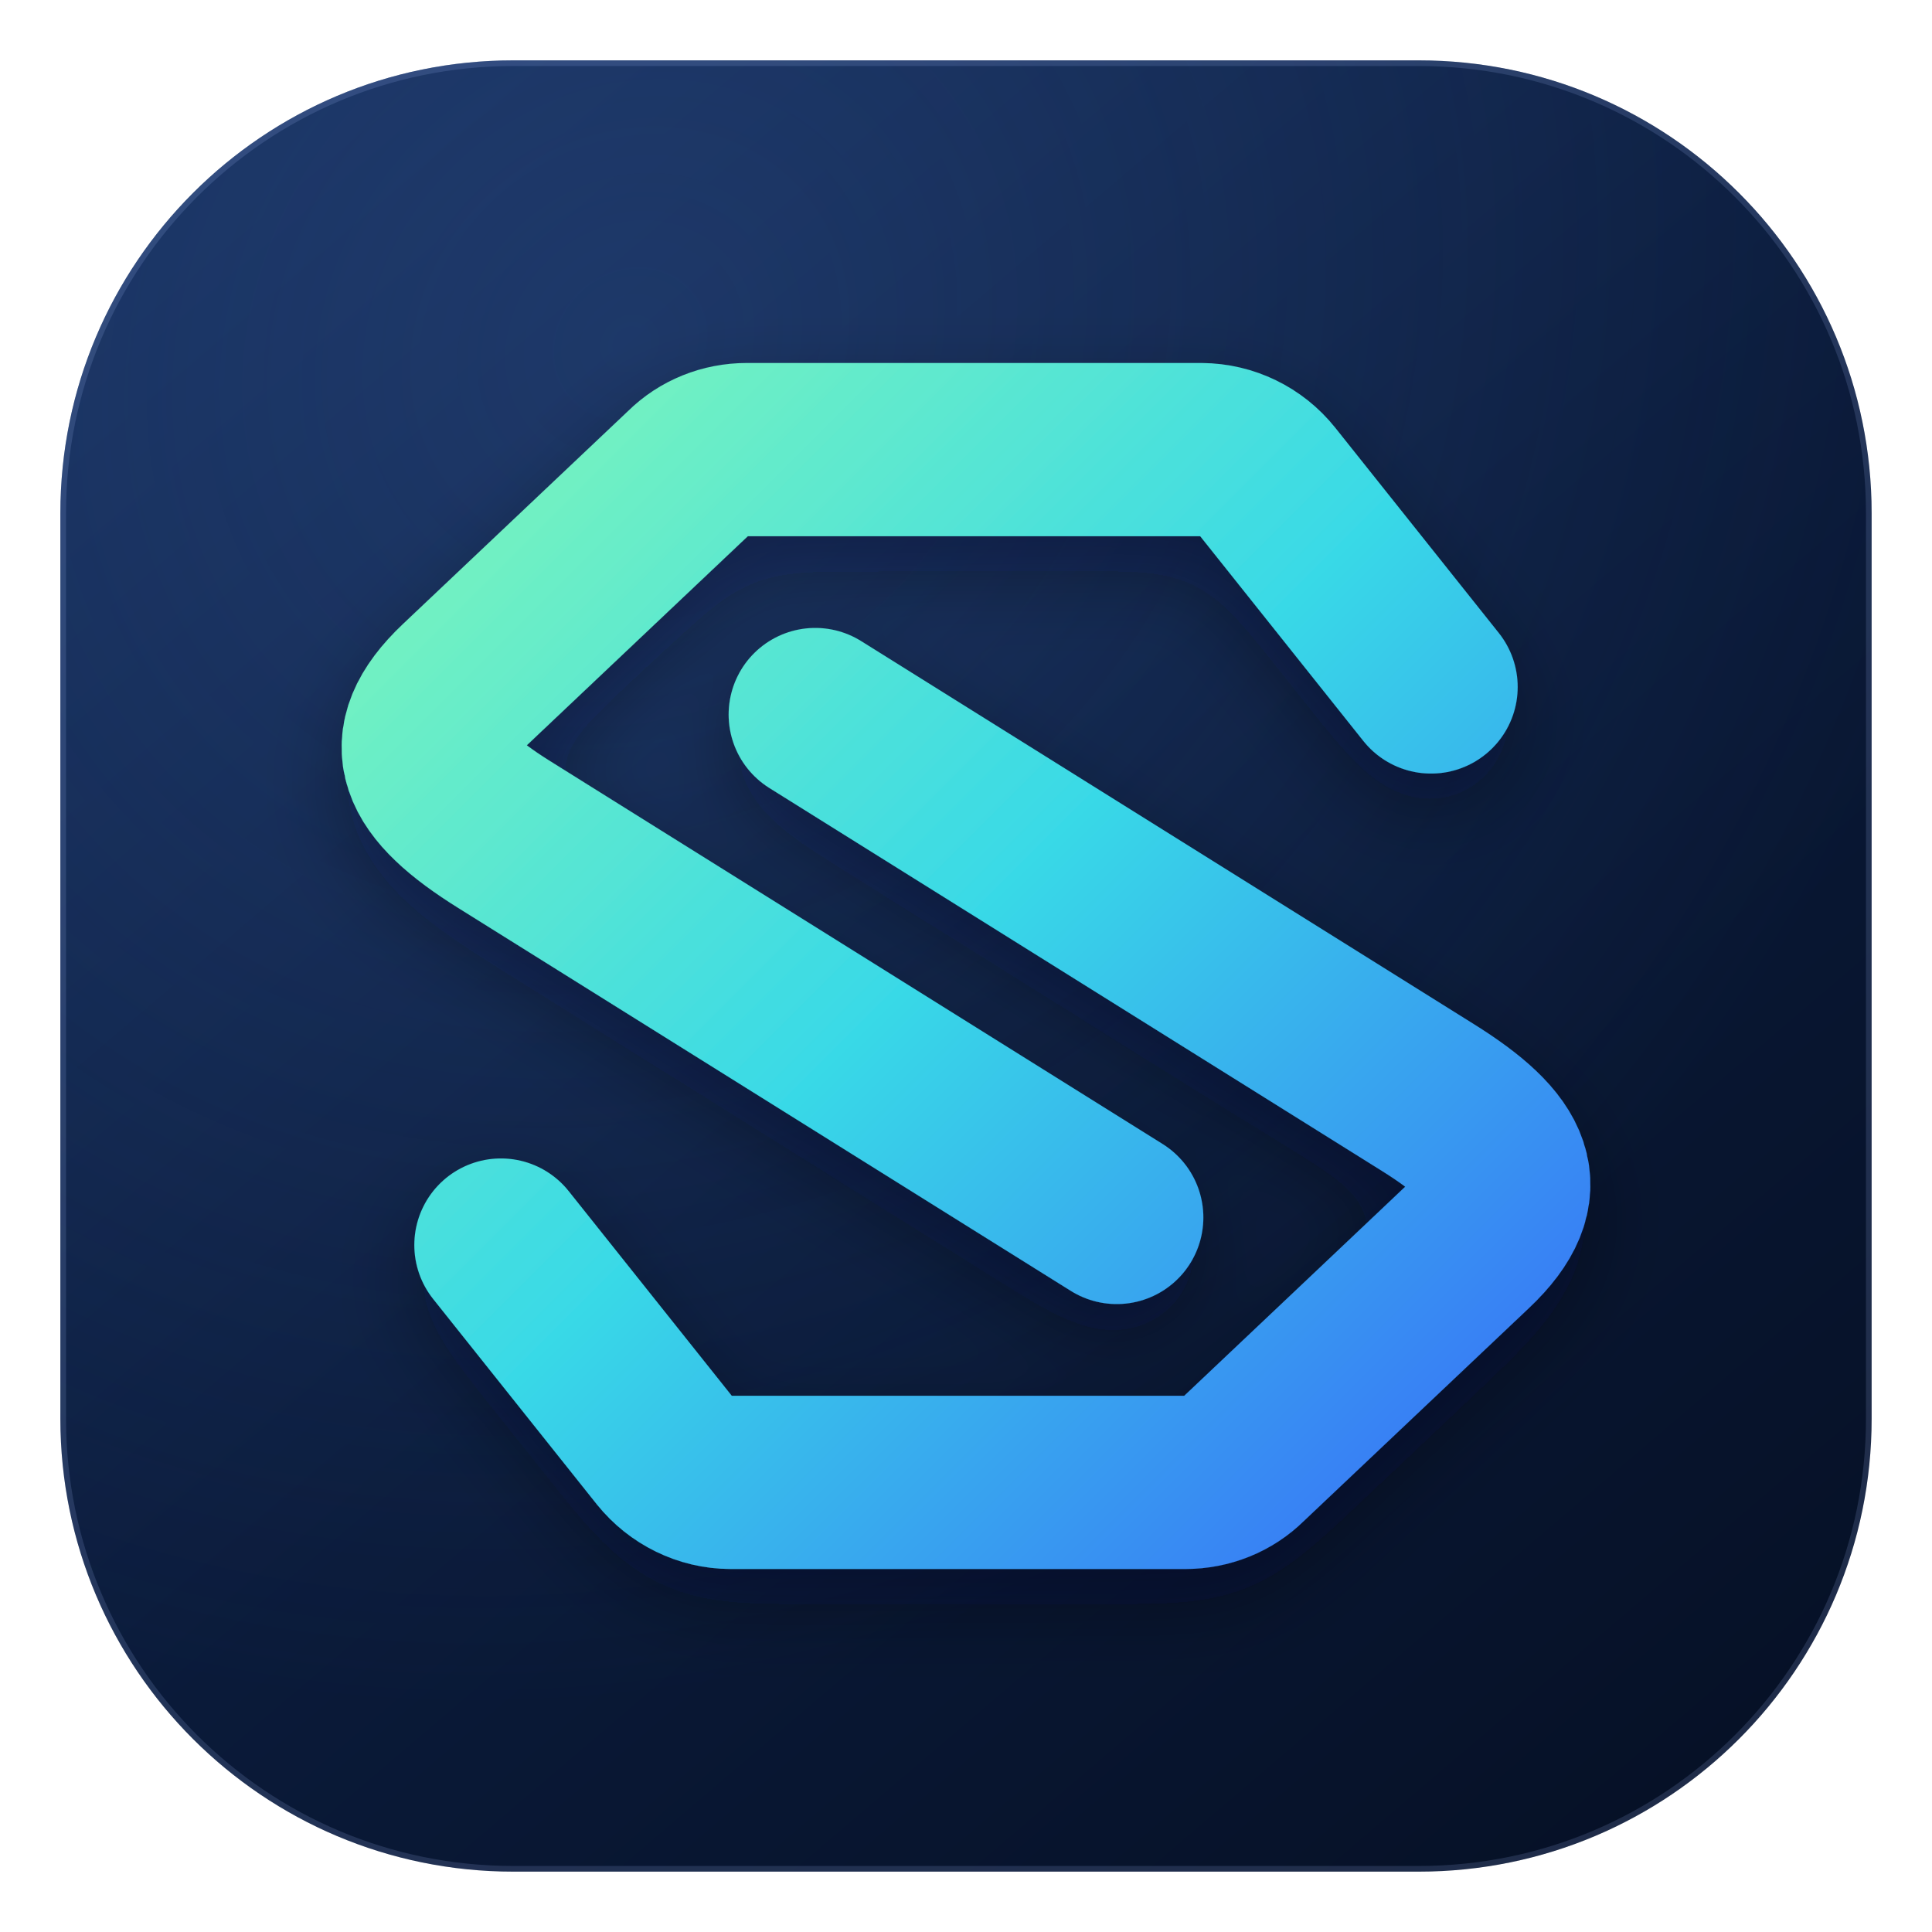
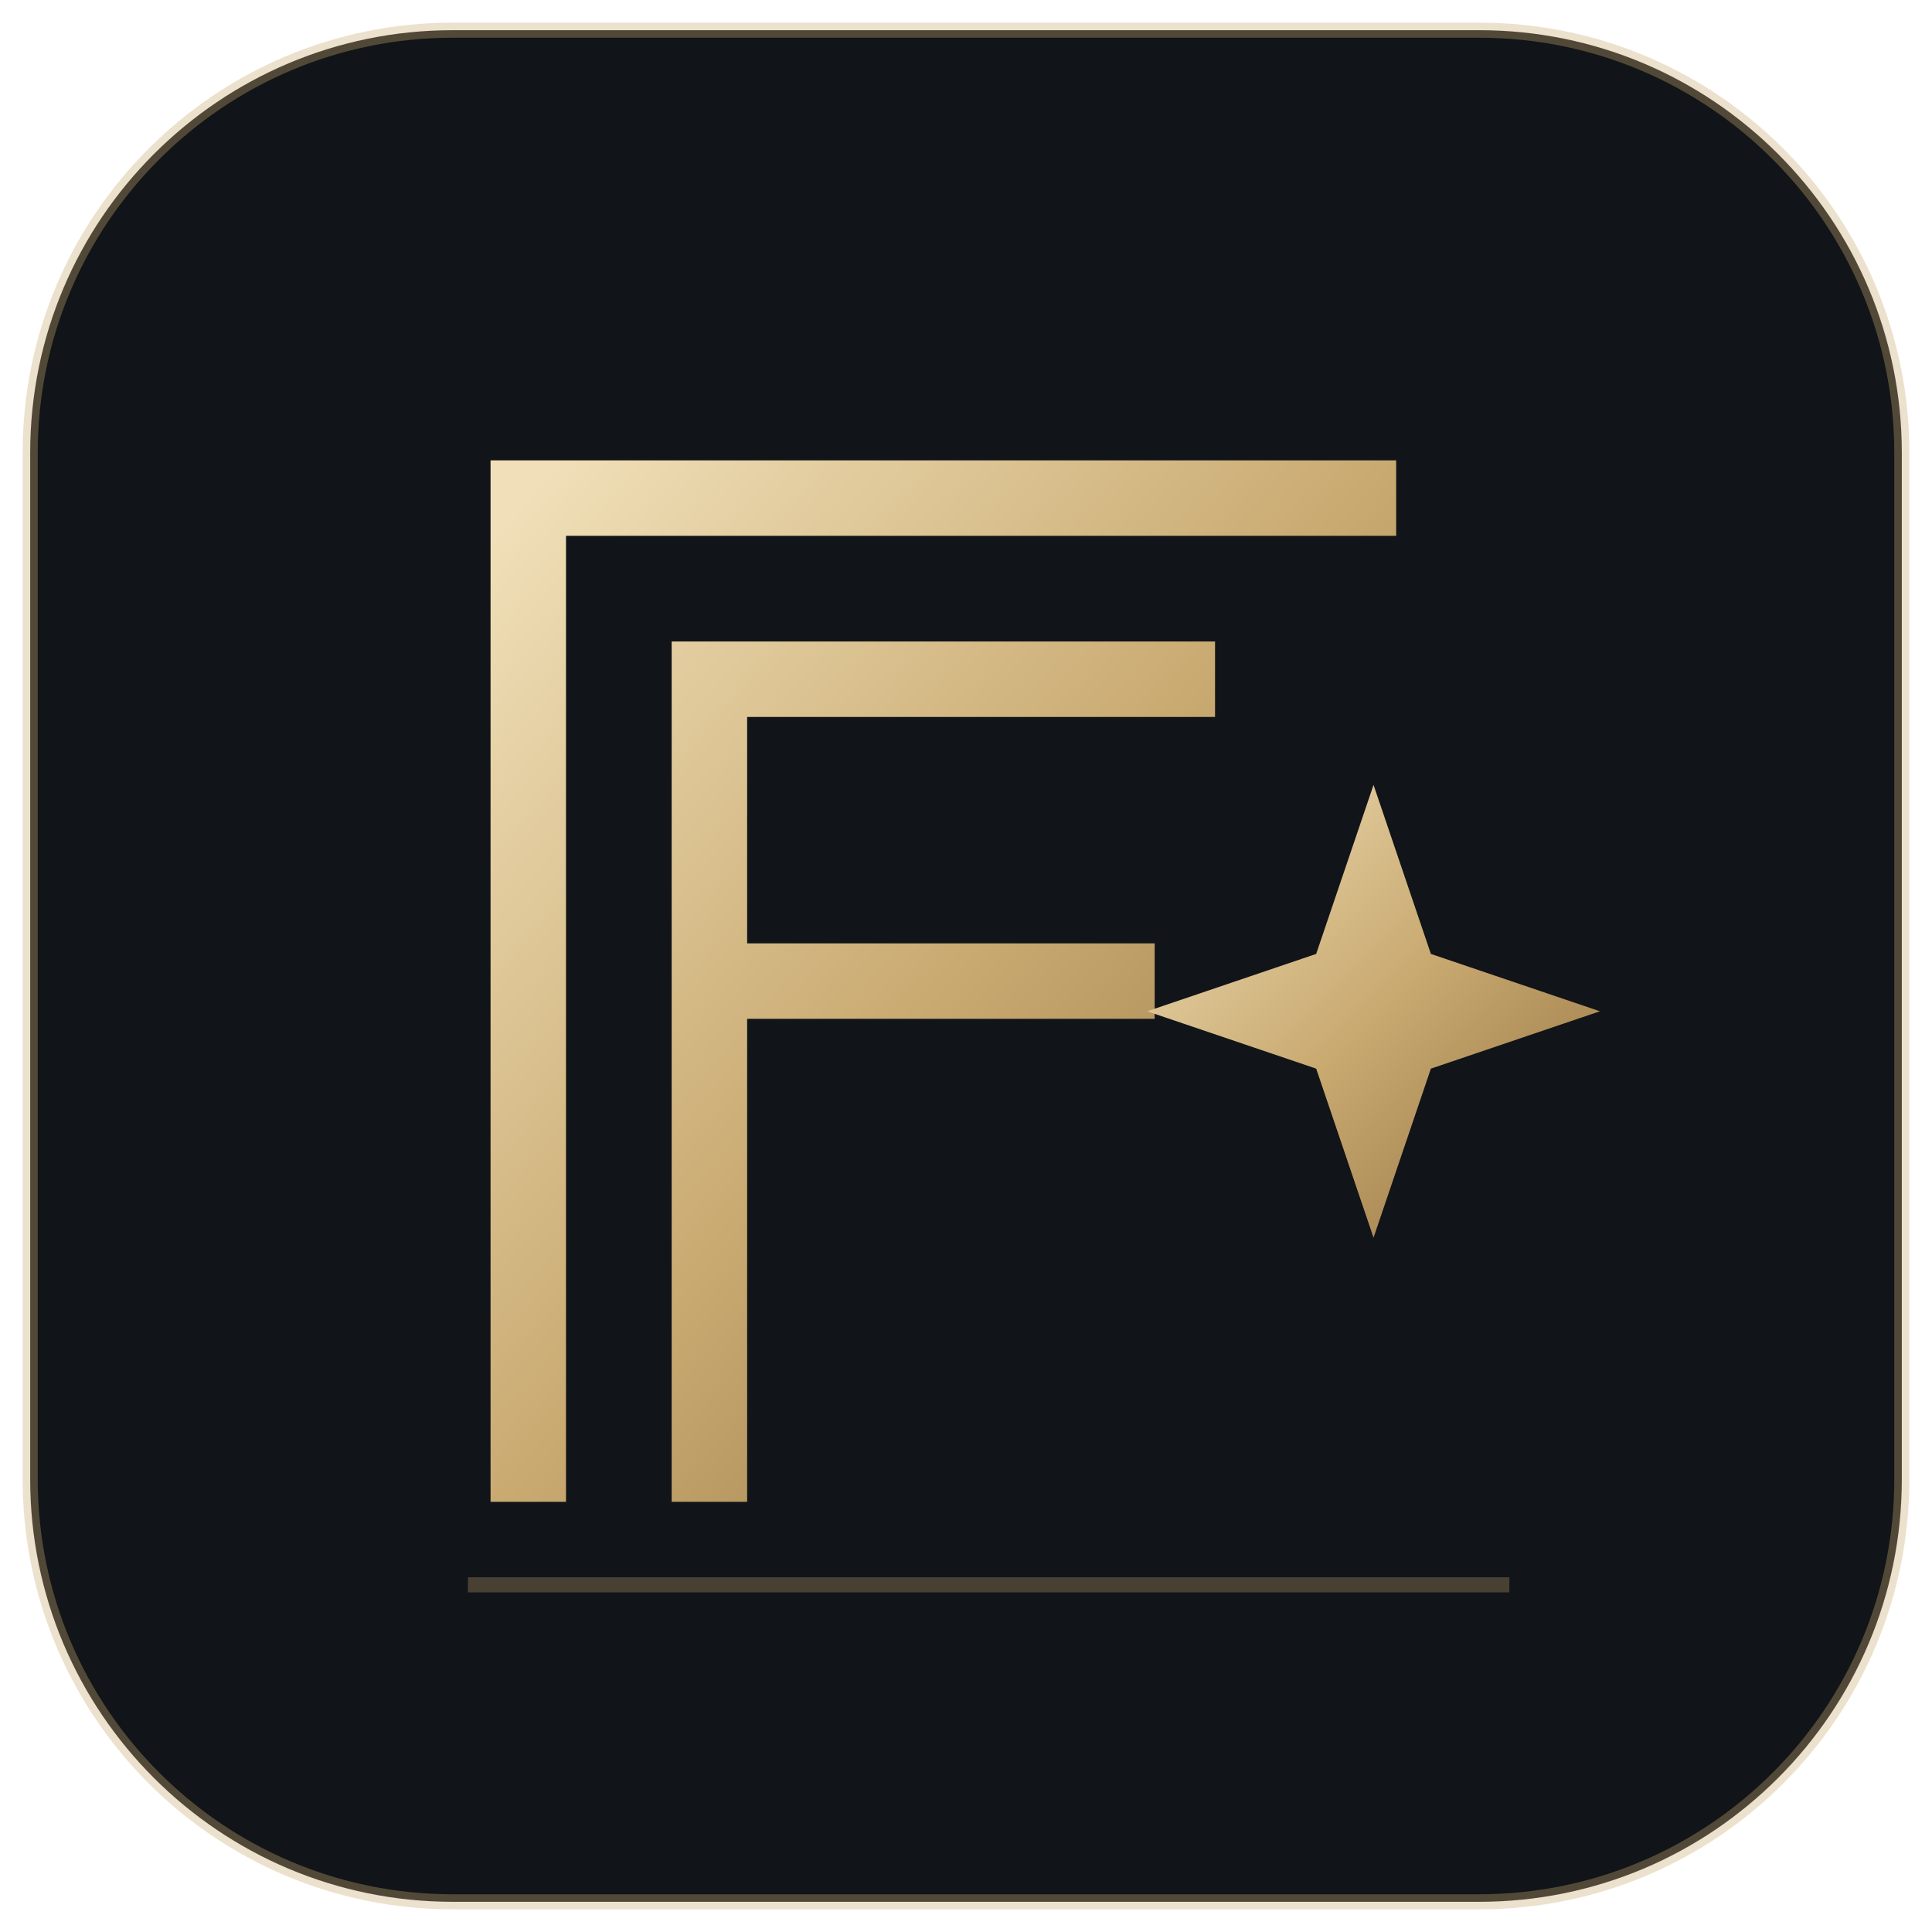
- <svg xmlns="http://www.w3.org/2000/svg" viewBox="0 0 512 512" role="img" aria-labelledby="title desc">
+ <svg xmlns="http://www.w3.org/2000/svg" viewBox="0 0 128 128" role="img" aria-labelledby="title desc">
  <defs>
-     <linearGradient id="s2a-bg" x1="72" y1="44" x2="442" y2="478" gradientUnits="userSpaceOnUse">
-       <stop stop-color="#142B56" />
-       <stop offset=".52" stop-color="#0A1A39" />
-       <stop offset="1" stop-color="#061127" />
+     <linearGradient id="gold" x1="0" y1="0" x2="1" y2="1">
+       <stop stop-color="#f0dfb8" />
+       <stop offset=".5" stop-color="#c9aa71" />
+       <stop offset="1" stop-color="#947140" />
    </linearGradient>
-     <radialGradient id="s2a-ambient" cx="0" cy="0" r="1" gradientUnits="userSpaceOnUse" gradientTransform="translate(168 92) rotate(51) scale(342 382)">
-       <stop stop-color="#3E68B0" stop-opacity=".28" />
-       <stop offset="1" stop-color="#3E68B0" stop-opacity="0" />
-     </radialGradient>
-     <linearGradient id="s2a-brand" x1="4" y1="4" x2="20" y2="20" gradientUnits="userSpaceOnUse">
-       <stop stop-color="#79F4BD" />
-       <stop offset=".48" stop-color="#39D9E7" />
-       <stop offset="1" stop-color="#3875F6" />
-     </linearGradient>
-     <filter id="s2a-shadow" x="-25%" y="-25%" width="150%" height="165%" color-interpolation-filters="sRGB">
-       <feDropShadow dx="0" dy=".55" stdDeviation=".65" flood-color="#020817" flood-opacity=".34" />
-     </filter>
  </defs>
-   <rect x="16" y="16" width="480" height="480" rx="120" fill="url(#s2a-bg)" />
-   <rect x="16" y="16" width="480" height="480" rx="120" fill="url(#s2a-ambient)" />
-   <rect x="16.75" y="16.75" width="478.5" height="478.5" rx="119.25" fill="none" stroke="#A5BFFF" stroke-opacity=".16" stroke-width="1.5" />
-   <g transform="translate(52 52) scale(17)" fill="none" stroke="url(#s2a-brand)" stroke-linecap="round" stroke-linejoin="round" stroke-width="2.7" filter="url(#s2a-shadow)">
-     <path d="m19.25 7.65-2.55-3.2a1.33 1.33 0 0 0-1.03-.5H8.58c-.34 0-.67.13-.91.37L4.15 7.65c-.93.88-.6 1.52.65 2.3l9.55 5.97" />
-     <path d="m4.75 16.35 2.55 3.2c.25.31.63.5 1.03.5h7.09c.34 0 .67-.13.91-.37l3.52-3.33c.93-.88.6-1.52-.65-2.3L9.65 8.08" />
-   </g>
+   <rect x="2" y="2" width="124" height="124" rx="28" fill="#111418" stroke="#c9aa71" stroke-opacity=".35" />
+   <path d="M35 97V33h55M47 97V45h31M47 65h27" fill="none" stroke="url(#gold)" stroke-width="5" stroke-linecap="square" />
+   <path d="M91 52l3.8 11.2L106 67l-11.2 3.8L91 82l-3.8-11.2L76 67l11.2-3.8z" fill="url(#gold)" />
+   <path d="M31 105h69" stroke="#c9aa71" stroke-opacity=".3" />
</svg>
